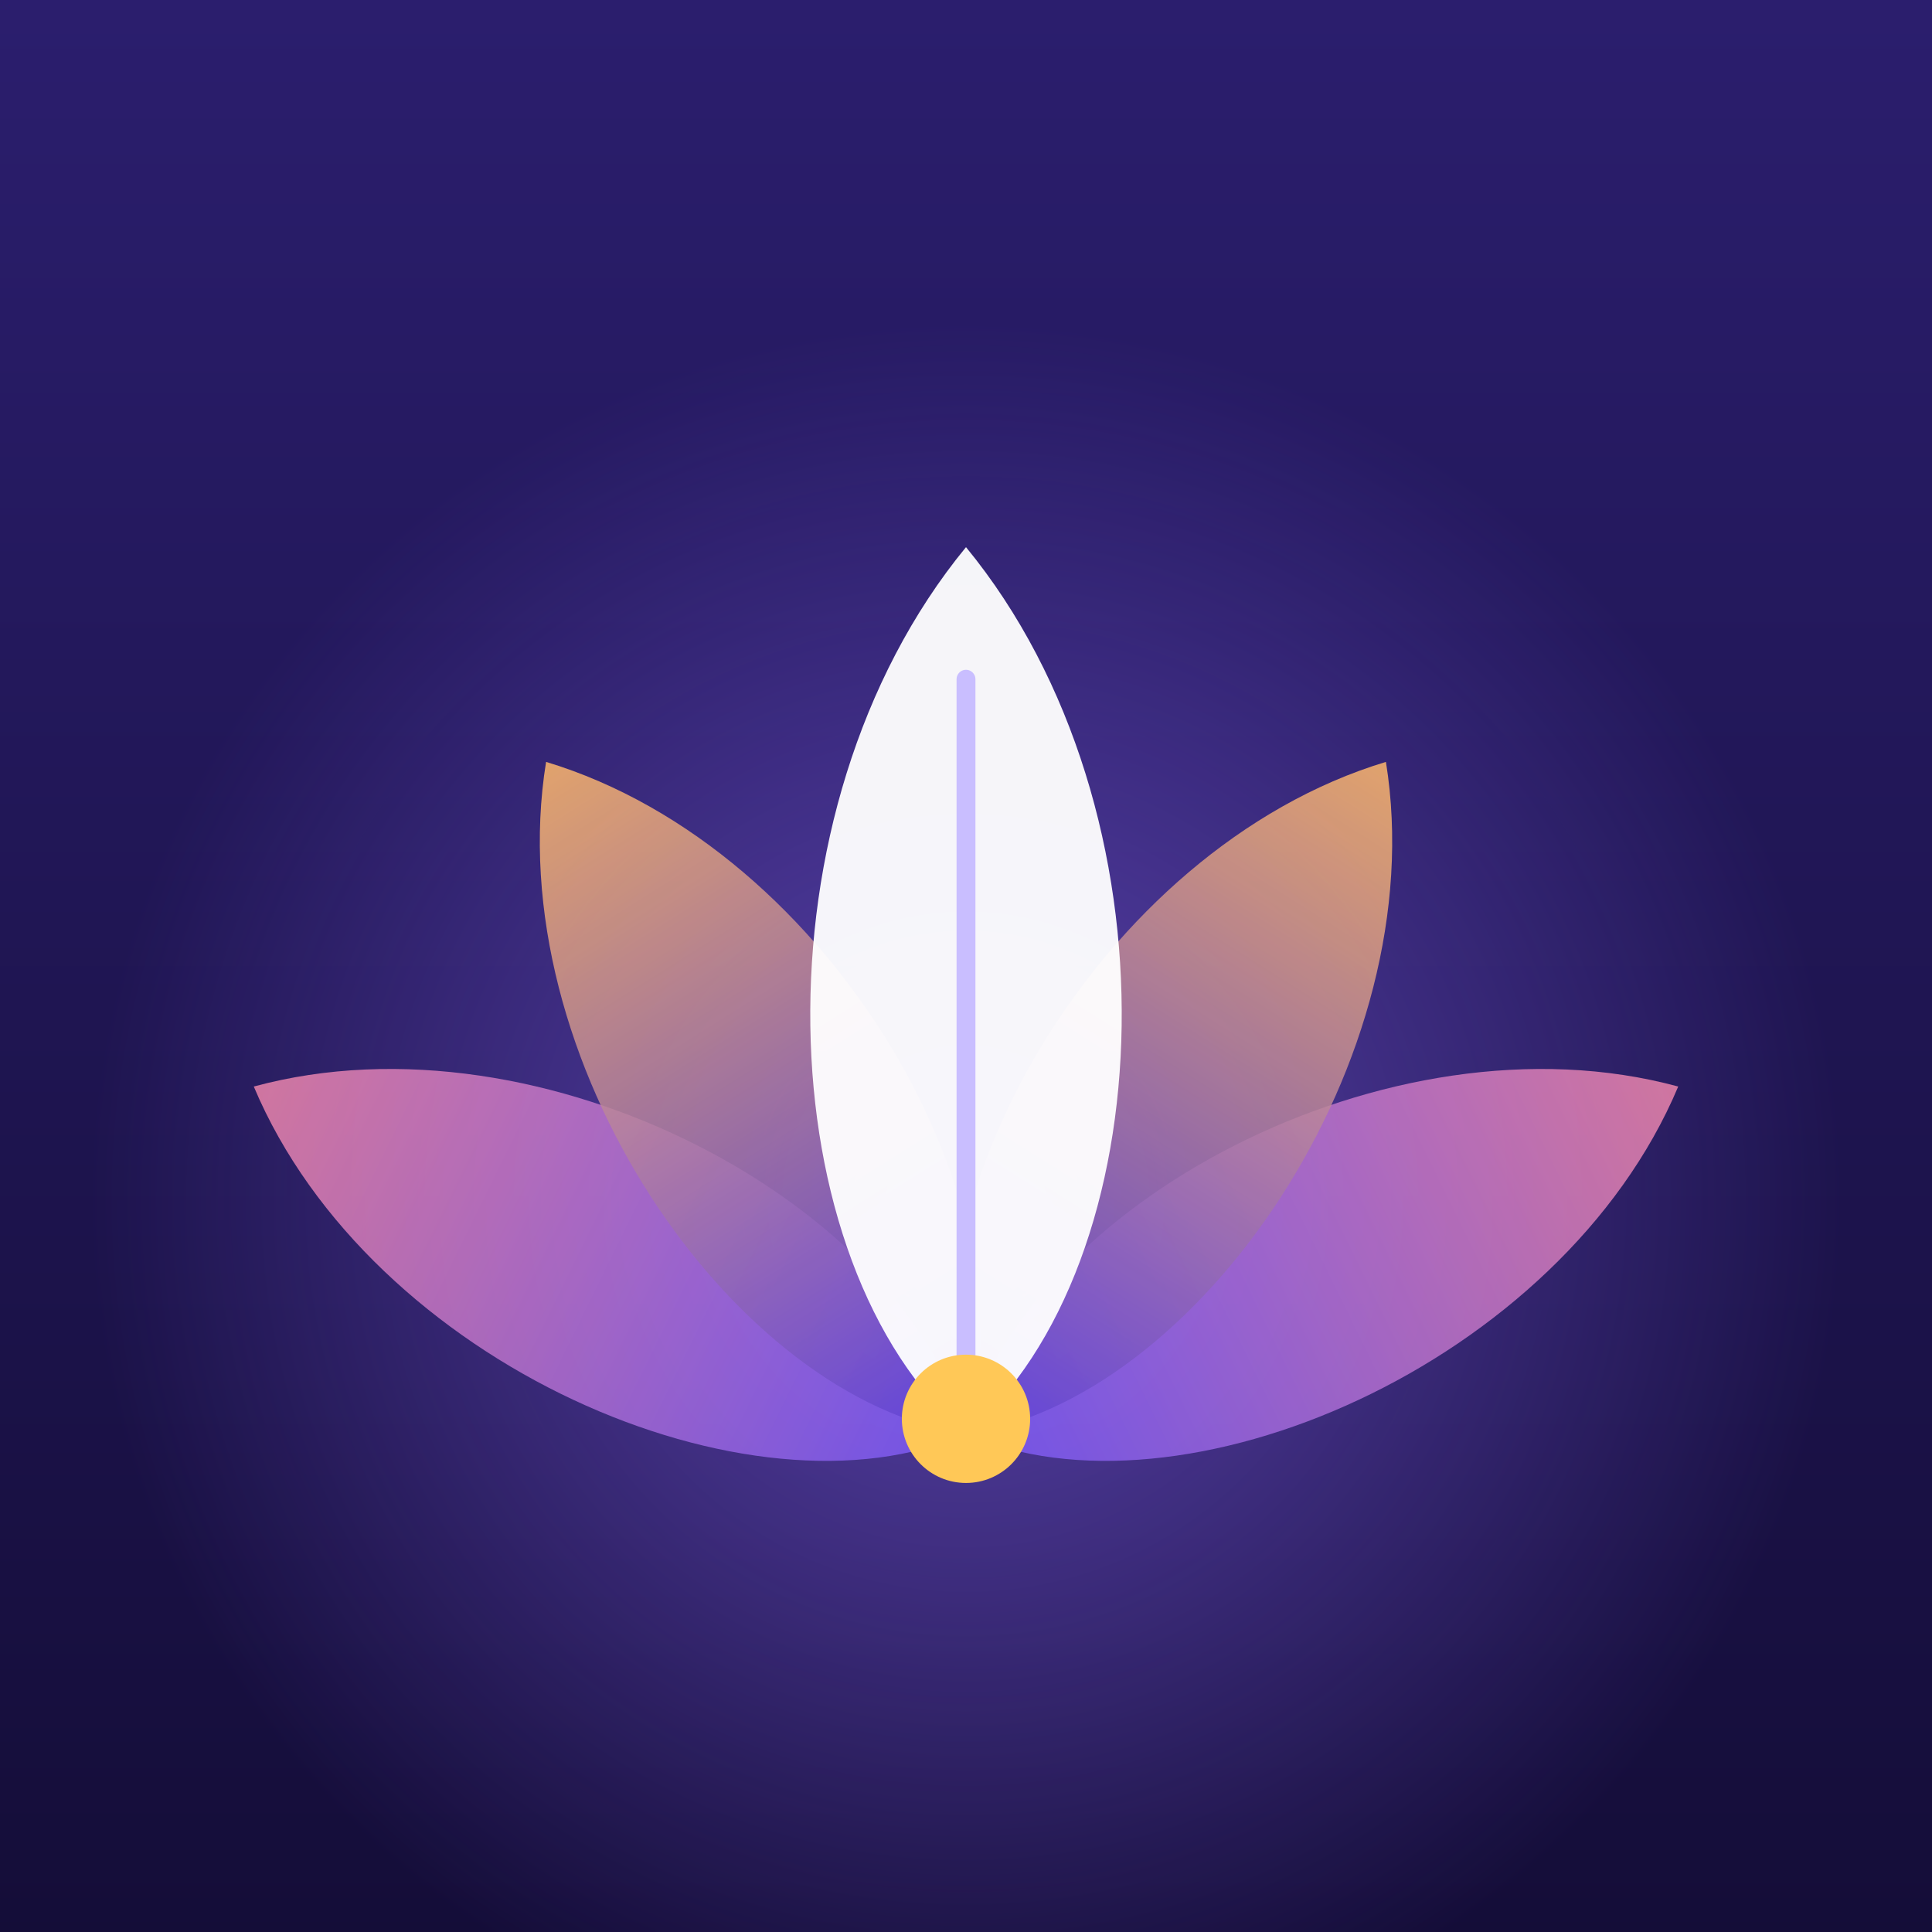
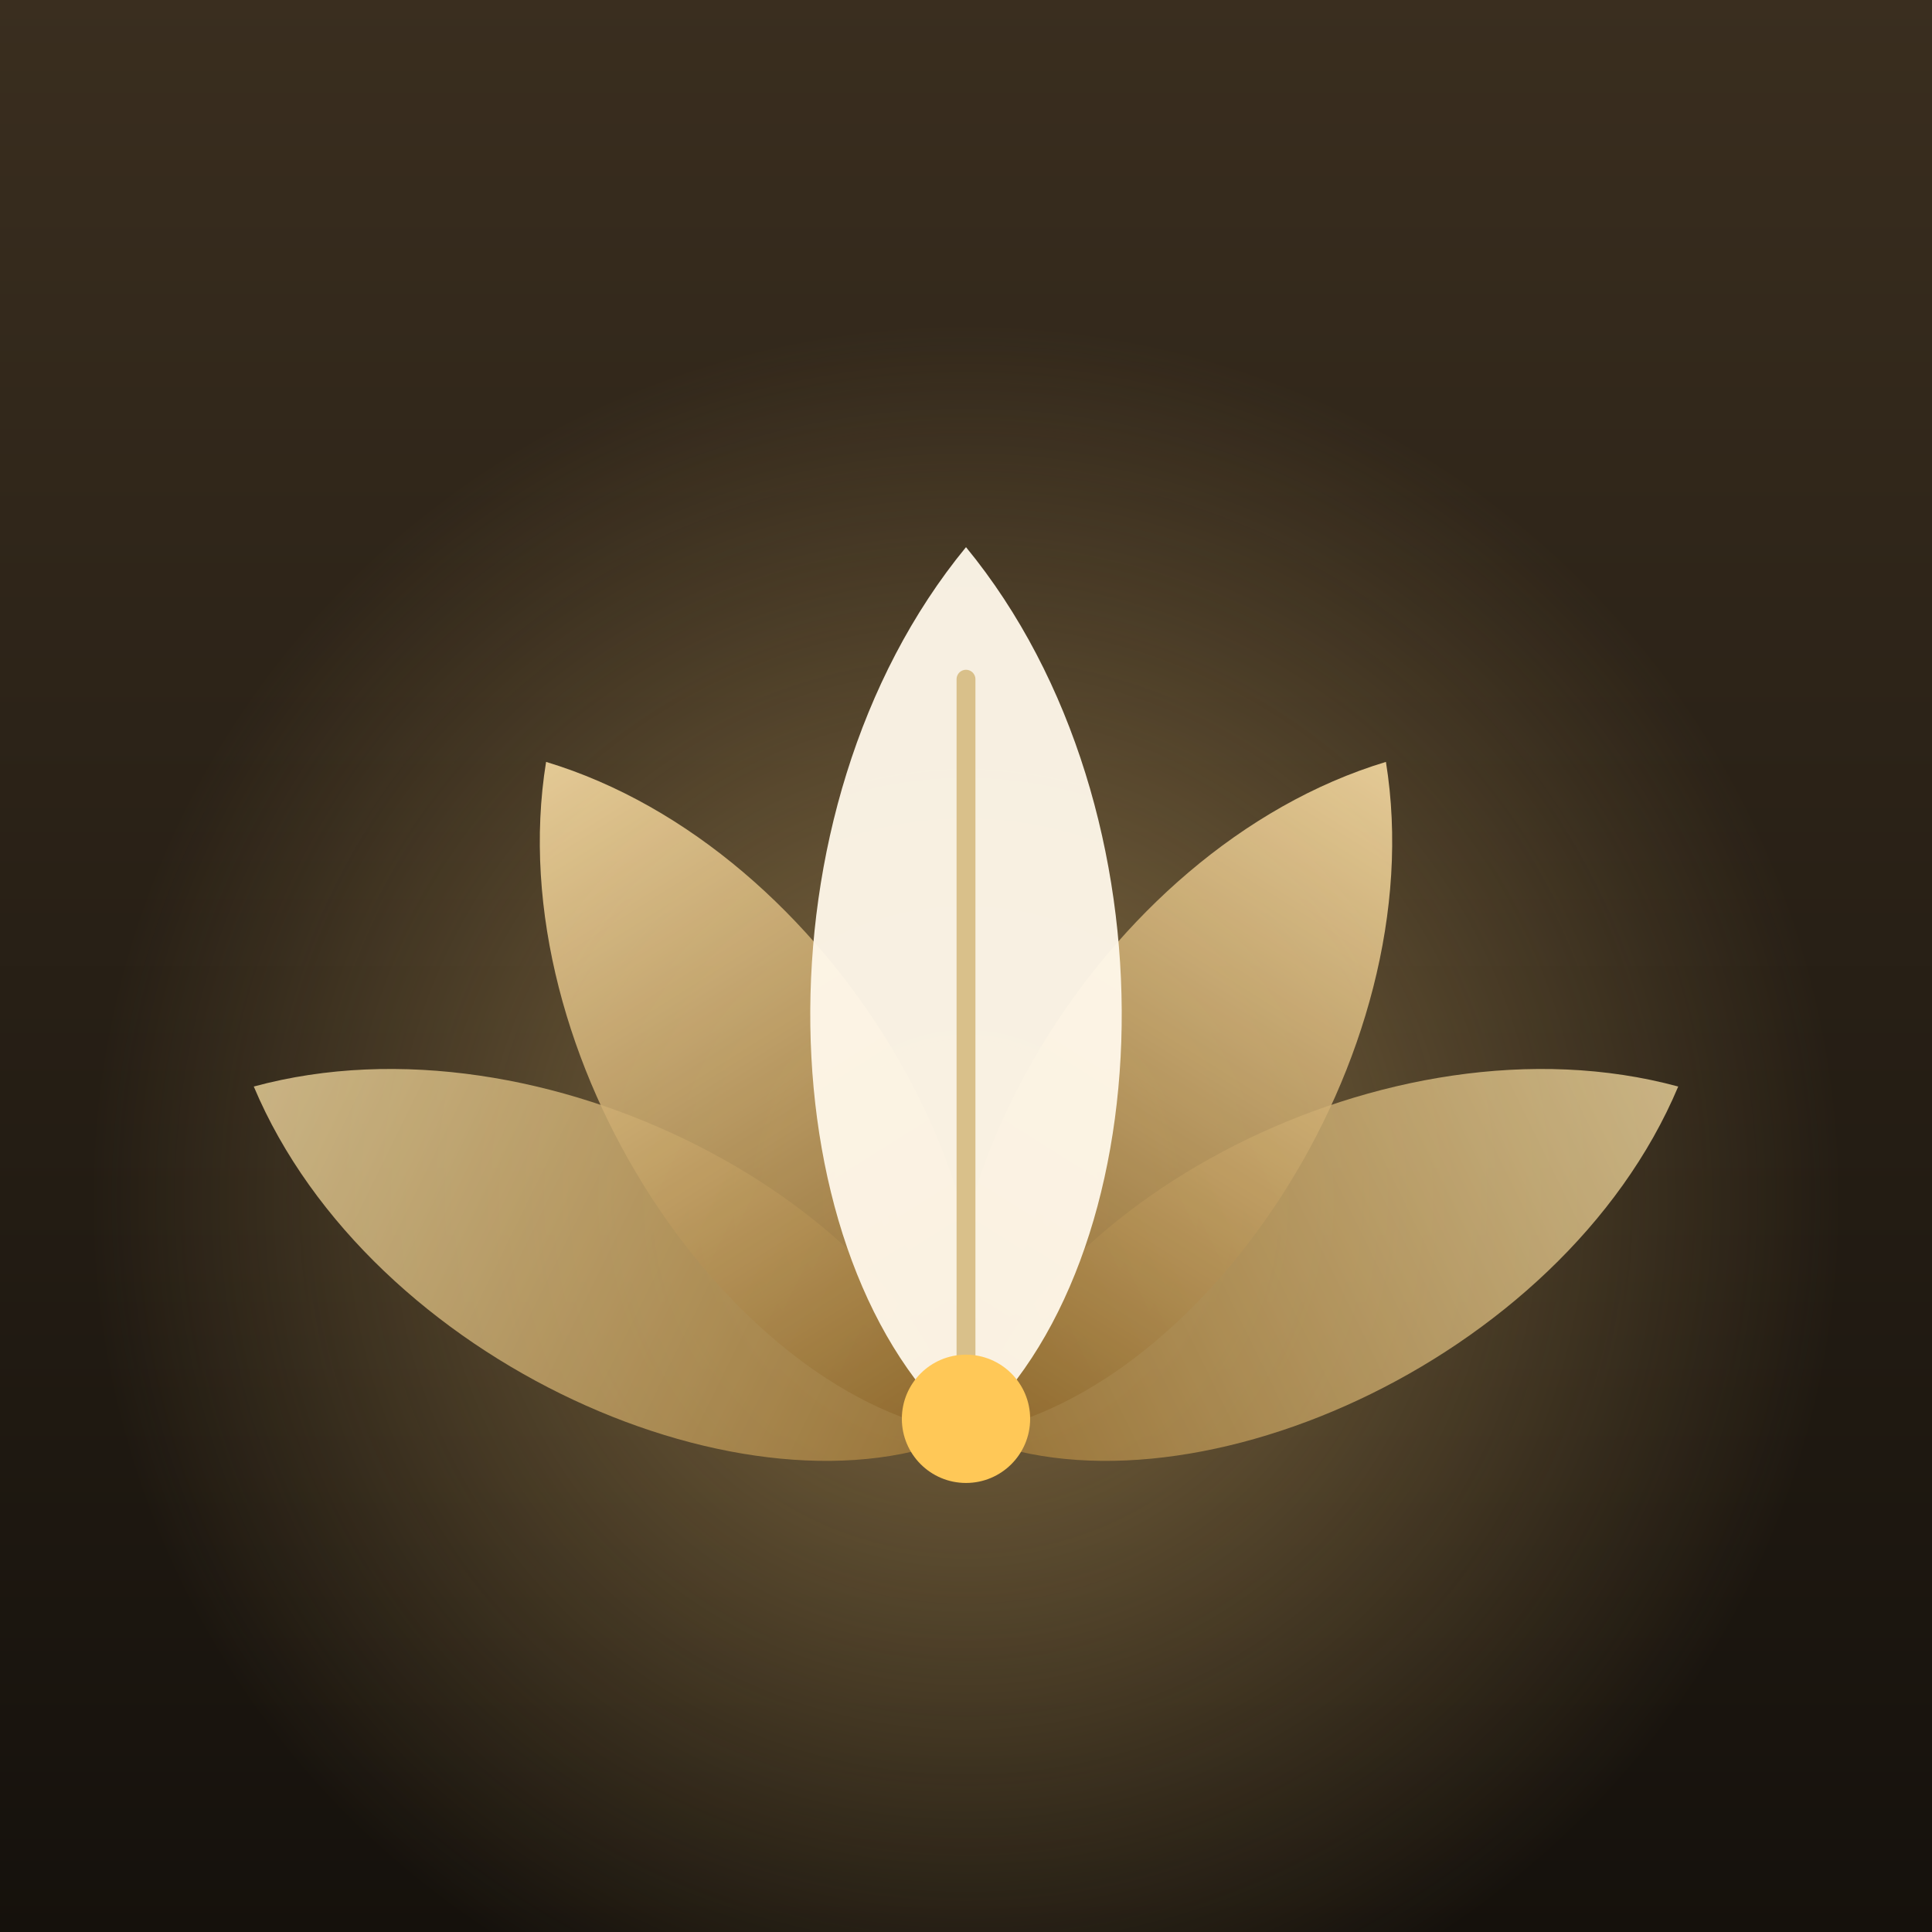
<svg xmlns="http://www.w3.org/2000/svg" viewBox="0 0 1024 1024">
  <defs>
    <linearGradient id="bg" x1="0" y1="0" x2="0" y2="1">
-       <stop offset="0" stop-color="#2B1E6E" />
-       <stop offset="1" stop-color="#140D38" />
+       <stop offset="0" stop-color="#3A2E1F" />
+       <stop offset="1" stop-color="#15110C" />
    </linearGradient>
    <linearGradient id="p" x1="0" y1="1" x2="0" y2="0">
-       <stop offset="0" stop-color="#7C5CFF" />
-       <stop offset="1" stop-color="#FF8FB1" />
+       <stop offset="0" stop-color="#A67D3A" />
+       <stop offset="1" stop-color="#F2D9A0" />
    </linearGradient>
    <linearGradient id="p2" x1="0" y1="1" x2="0" y2="0">
-       <stop offset="0" stop-color="#5B3FD9" />
-       <stop offset="1" stop-color="#FFB86B" />
+       <stop offset="0" stop-color="#8A6428" />
+       <stop offset="1" stop-color="#FFE2A8" />
    </linearGradient>
    <radialGradient id="glow" cx="0.5" cy="0.62" r="0.45">
-       <stop offset="0" stop-color="#8F6BFF" stop-opacity="0.55" />
-       <stop offset="1" stop-color="#8F6BFF" stop-opacity="0" />
+       <stop offset="0" stop-color="#D6B16C" stop-opacity="0.55" />
+       <stop offset="1" stop-color="#D6B16C" stop-opacity="0" />
    </radialGradient>
  </defs>
  <rect width="1024" height="1024" fill="url(#bg)" />
  <rect width="1024" height="1024" fill="url(#glow)" />
  <g transform="translate(512 760)">
    <path id="pt" d="M0,0 C 95,-80 105,-300 0,-420 C -105,-300 -95,-80 0,0 Z" fill="url(#p)" opacity="0.78" transform="rotate(-64)" />
    <path d="M0,0 C 95,-80 105,-300 0,-420 C -105,-300 -95,-80 0,0 Z" fill="url(#p)" opacity="0.78" transform="rotate(64)" />
    <path d="M0,0 C 95,-80 105,-300 0,-420 C -105,-300 -95,-80 0,0 Z" fill="url(#p2)" opacity="0.85" transform="rotate(-32)" />
    <path d="M0,0 C 95,-80 105,-300 0,-420 C -105,-300 -95,-80 0,0 Z" fill="url(#p2)" opacity="0.85" transform="rotate(32)" />
-     <path d="M0,0 C 105,-90 115,-330 0,-470 C -115,-330 -105,-90 0,0 Z" fill="#ffffff" opacity="0.95" />
-     <path d="M0,-40 L0,-400" stroke="#C9BEFF" stroke-width="10" stroke-linecap="round" />
+     <path d="M0,0 C 105,-90 115,-330 0,-470 C -115,-330 -105,-90 0,0 Z" fill="#FFF8EA" opacity="0.95" />
+     <path d="M0,-40 L0,-400" stroke="#D9C08A" stroke-width="10" stroke-linecap="round" />
    <circle cx="0" cy="-8" r="34" fill="#FFC857" />
  </g>
</svg>
